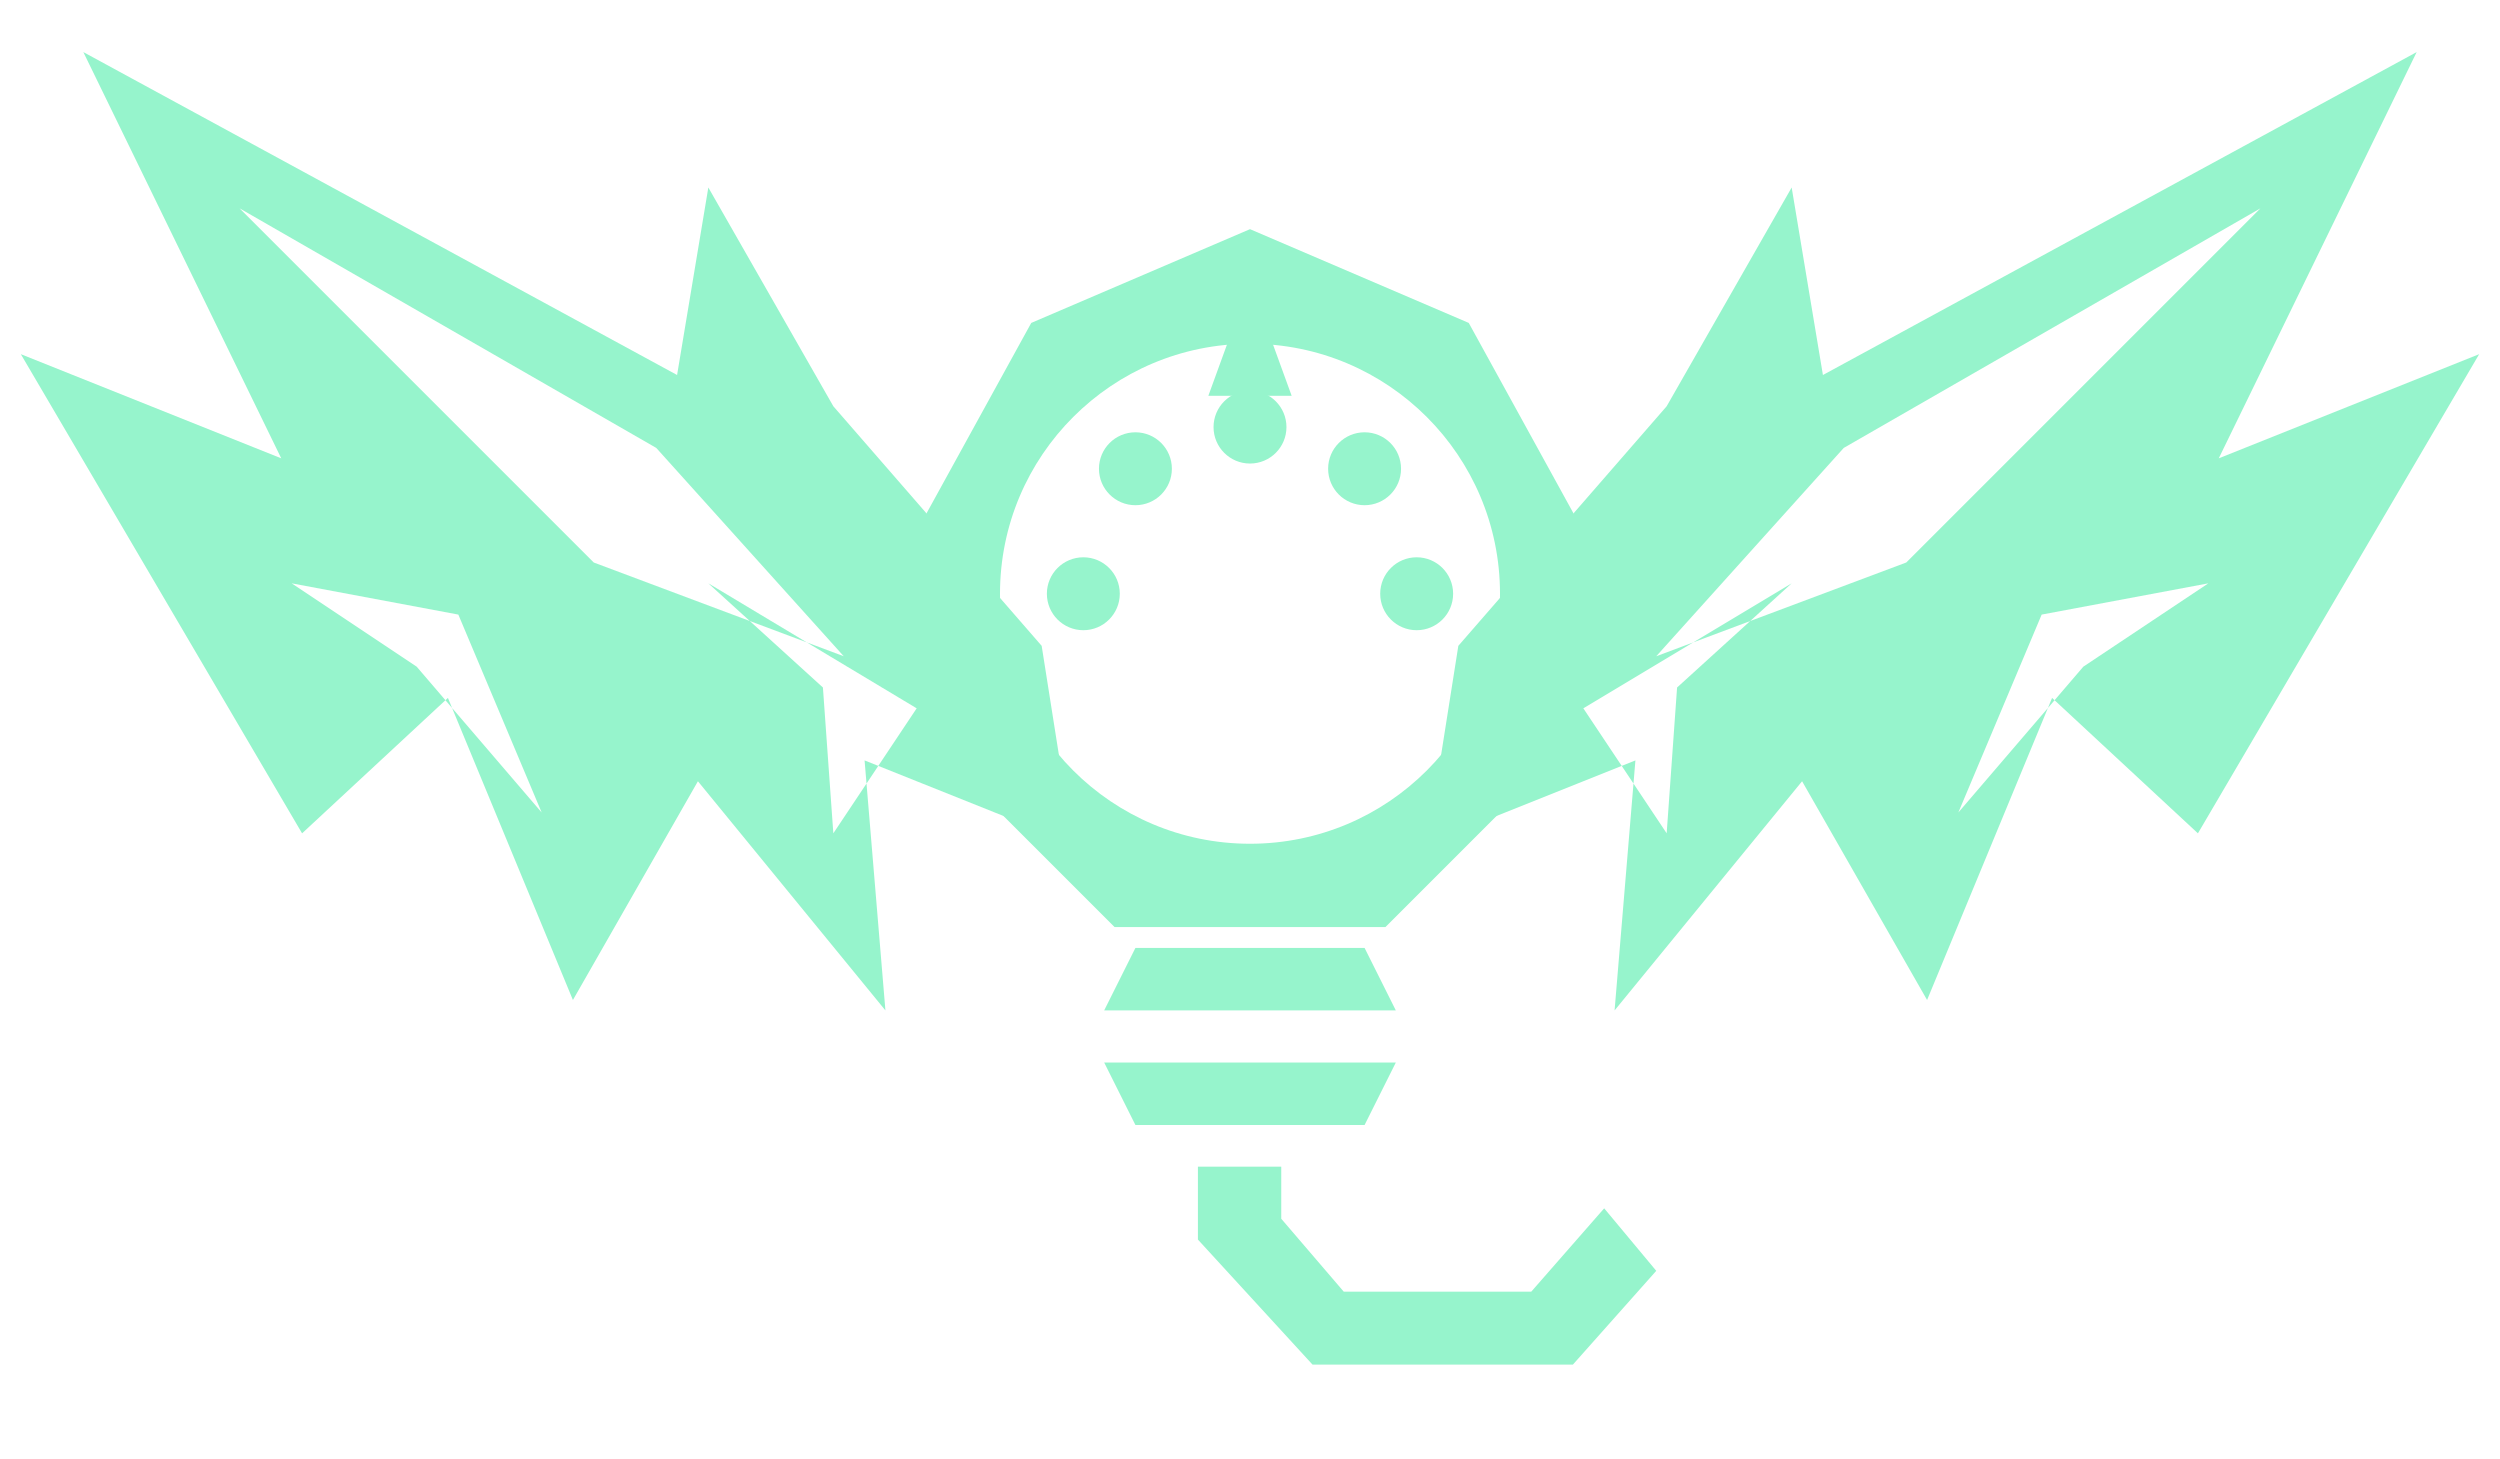
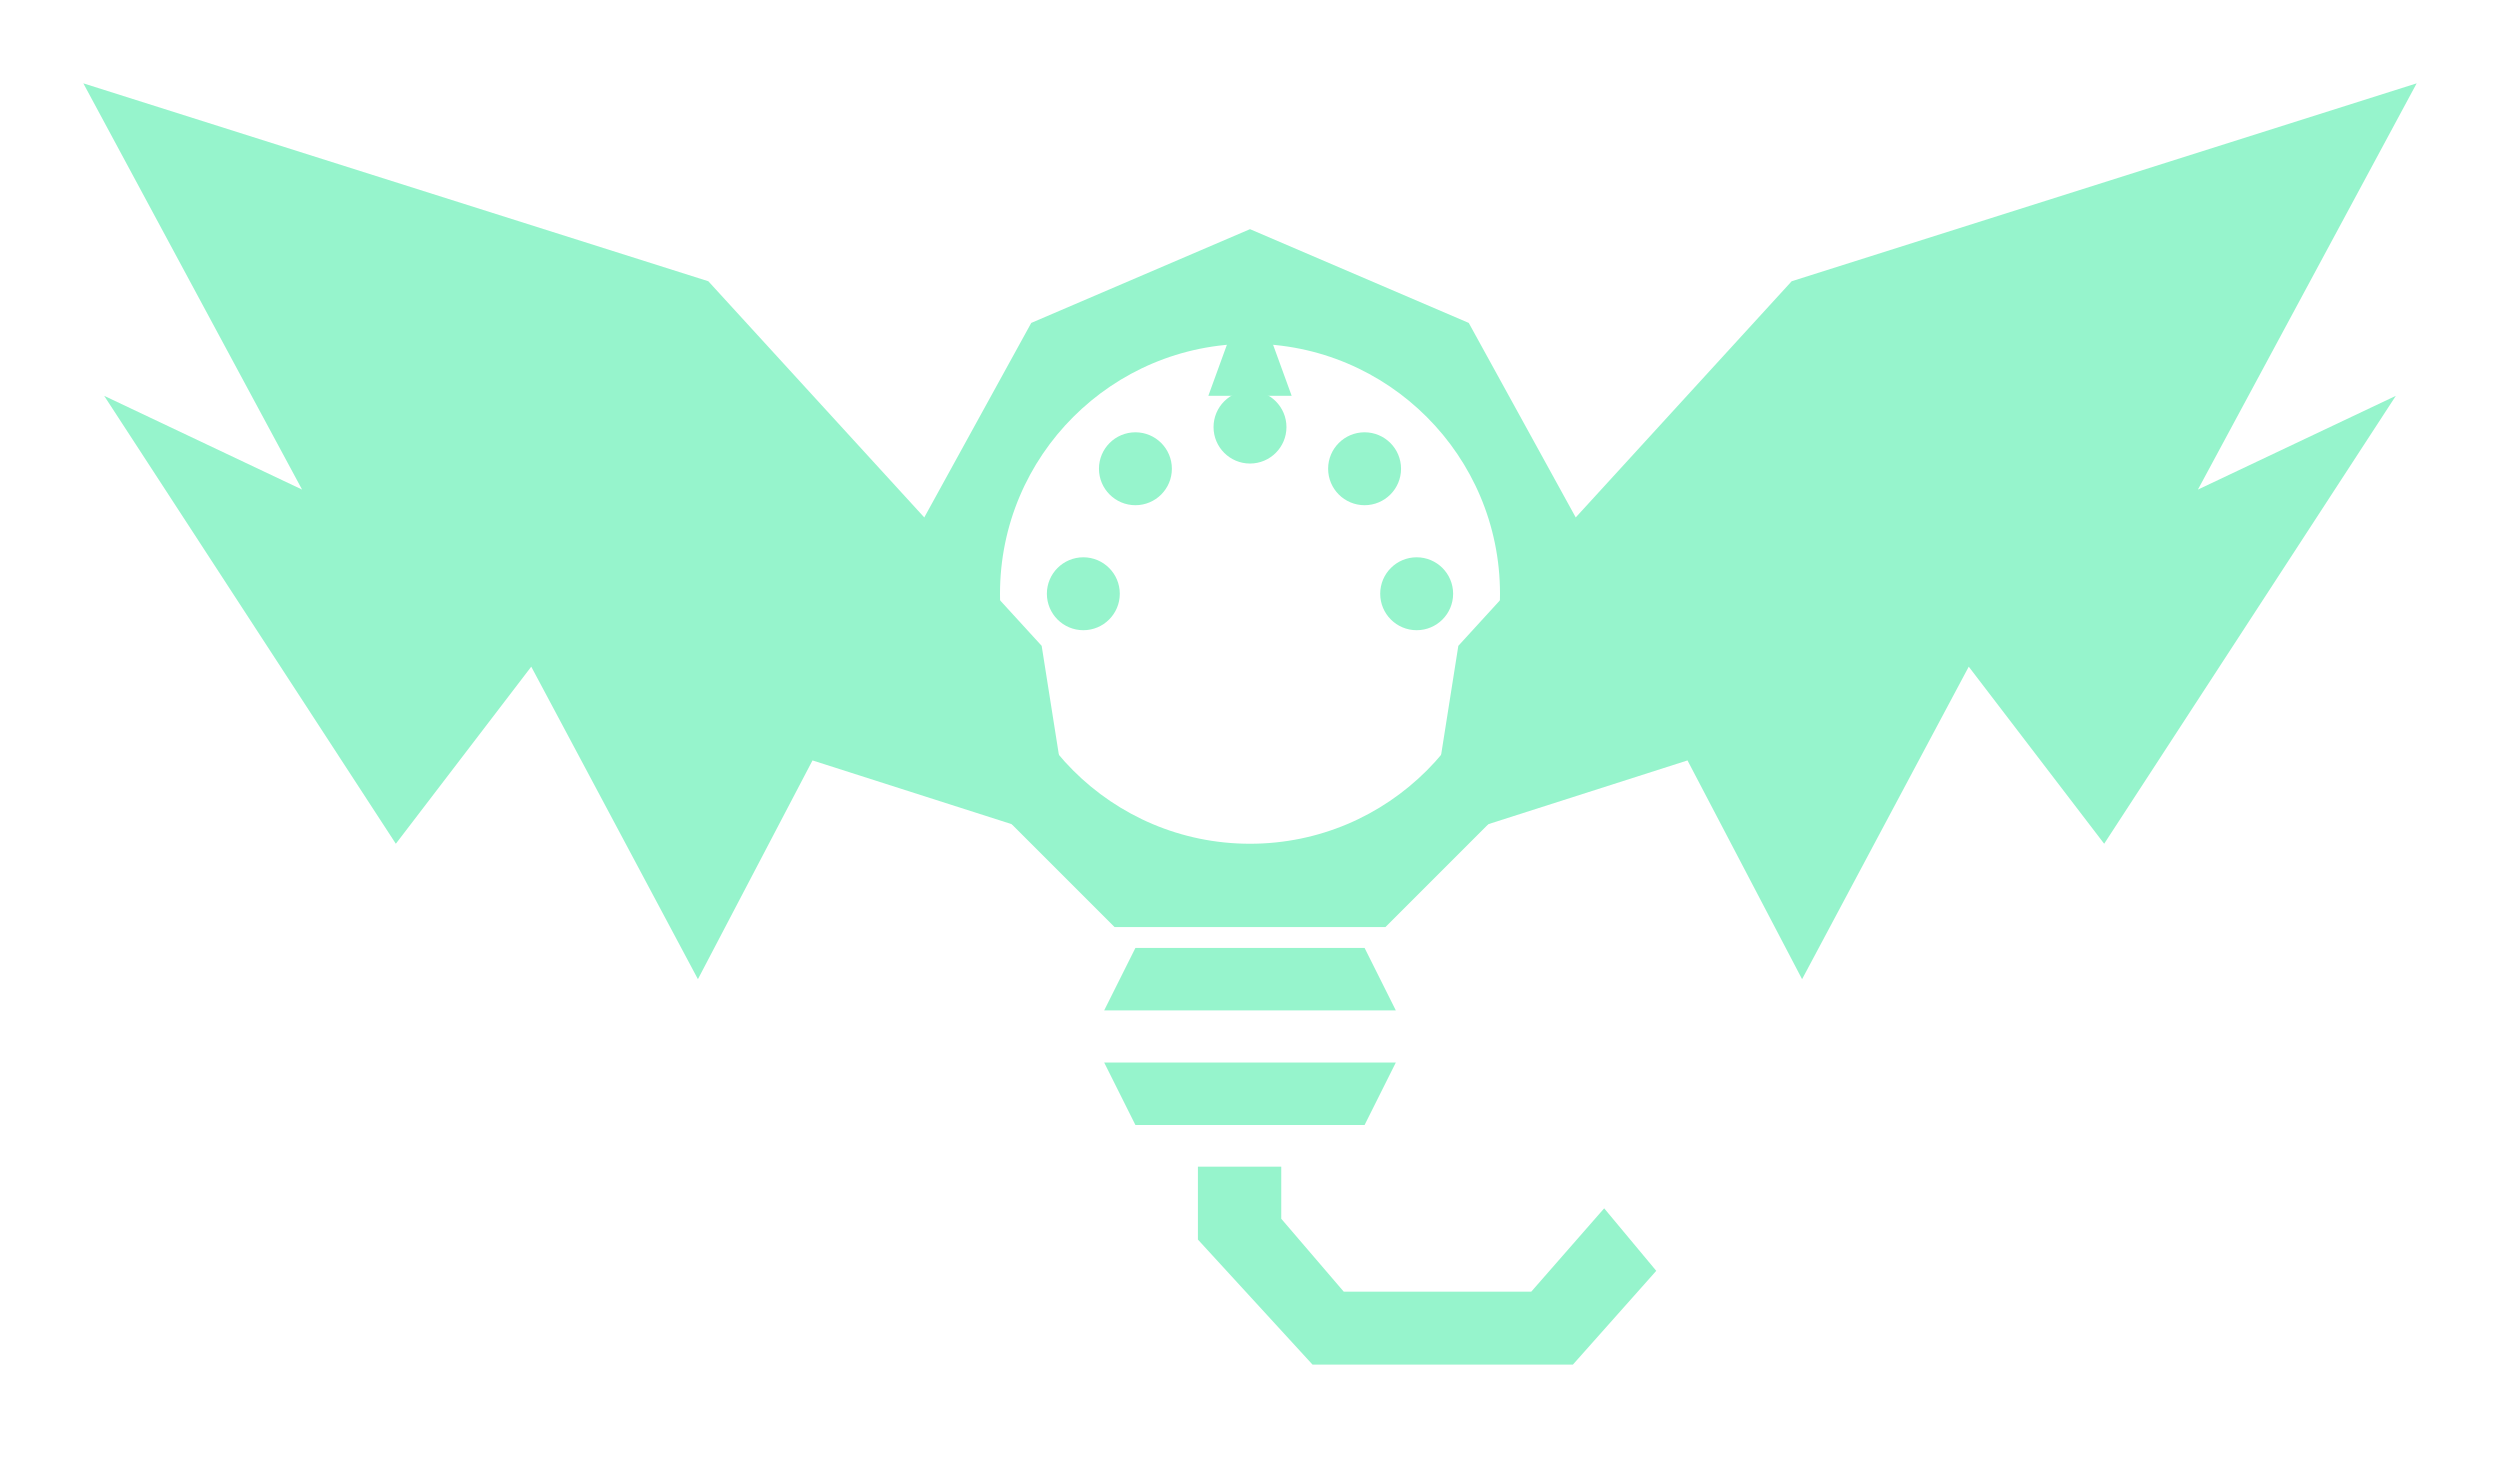
<svg xmlns="http://www.w3.org/2000/svg" viewBox="0 0 240 140" fill="none">
  <defs>
-     <path id="wing" fill-rule="evenodd" d="M100 62 80 39 68 18 65 36 8 5 27 44 2 34 29 80 43 67 55 96 67 75 85 97 83 73 103 81 100 62ZM23 20 63 43 81 63 57 54 23 20ZM28 56 44 59 52 78 40 64 28 56ZM68 56 88 68 80 80 79 66 68 56Z" />
+     <path id="wing" fill-rule="evenodd" d="M100 62 68 27 8 8 29 47 10 38 38 81 51 64 67 94 78 73 103 81Z" />
  </defs>
  <g fill="#96f4cc">
    <use href="#wing" />
    <use href="#wing" transform="translate(240 0) scale(-1 1)" />
    <path fill-rule="evenodd" d="m120 22 21 9 11 20-4 23-15 15h-26L92 74l-4-23 11-20 21-9Zm0 11a24 24 0 1 0 0 48 24 24 0 0 0 0-48Z" />
    <path d="m109 91-3 6h28l-3-6h-22Zm-3 11 3 6h22l3-6h-28Zm9 10v7l11 12h25l8-9-5-6-7 8h-18l-6-7v-5h-8Z" />
    <path d="m120 27-4 11h8l-4-11Z" />
    <circle cx="104" cy="57" r="3.5" />
    <circle cx="109" cy="45" r="3.5" />
    <circle cx="120" cy="41" r="3.5" />
    <circle cx="131" cy="45" r="3.5" />
    <circle cx="136" cy="57" r="3.5" />
  </g>
</svg>
